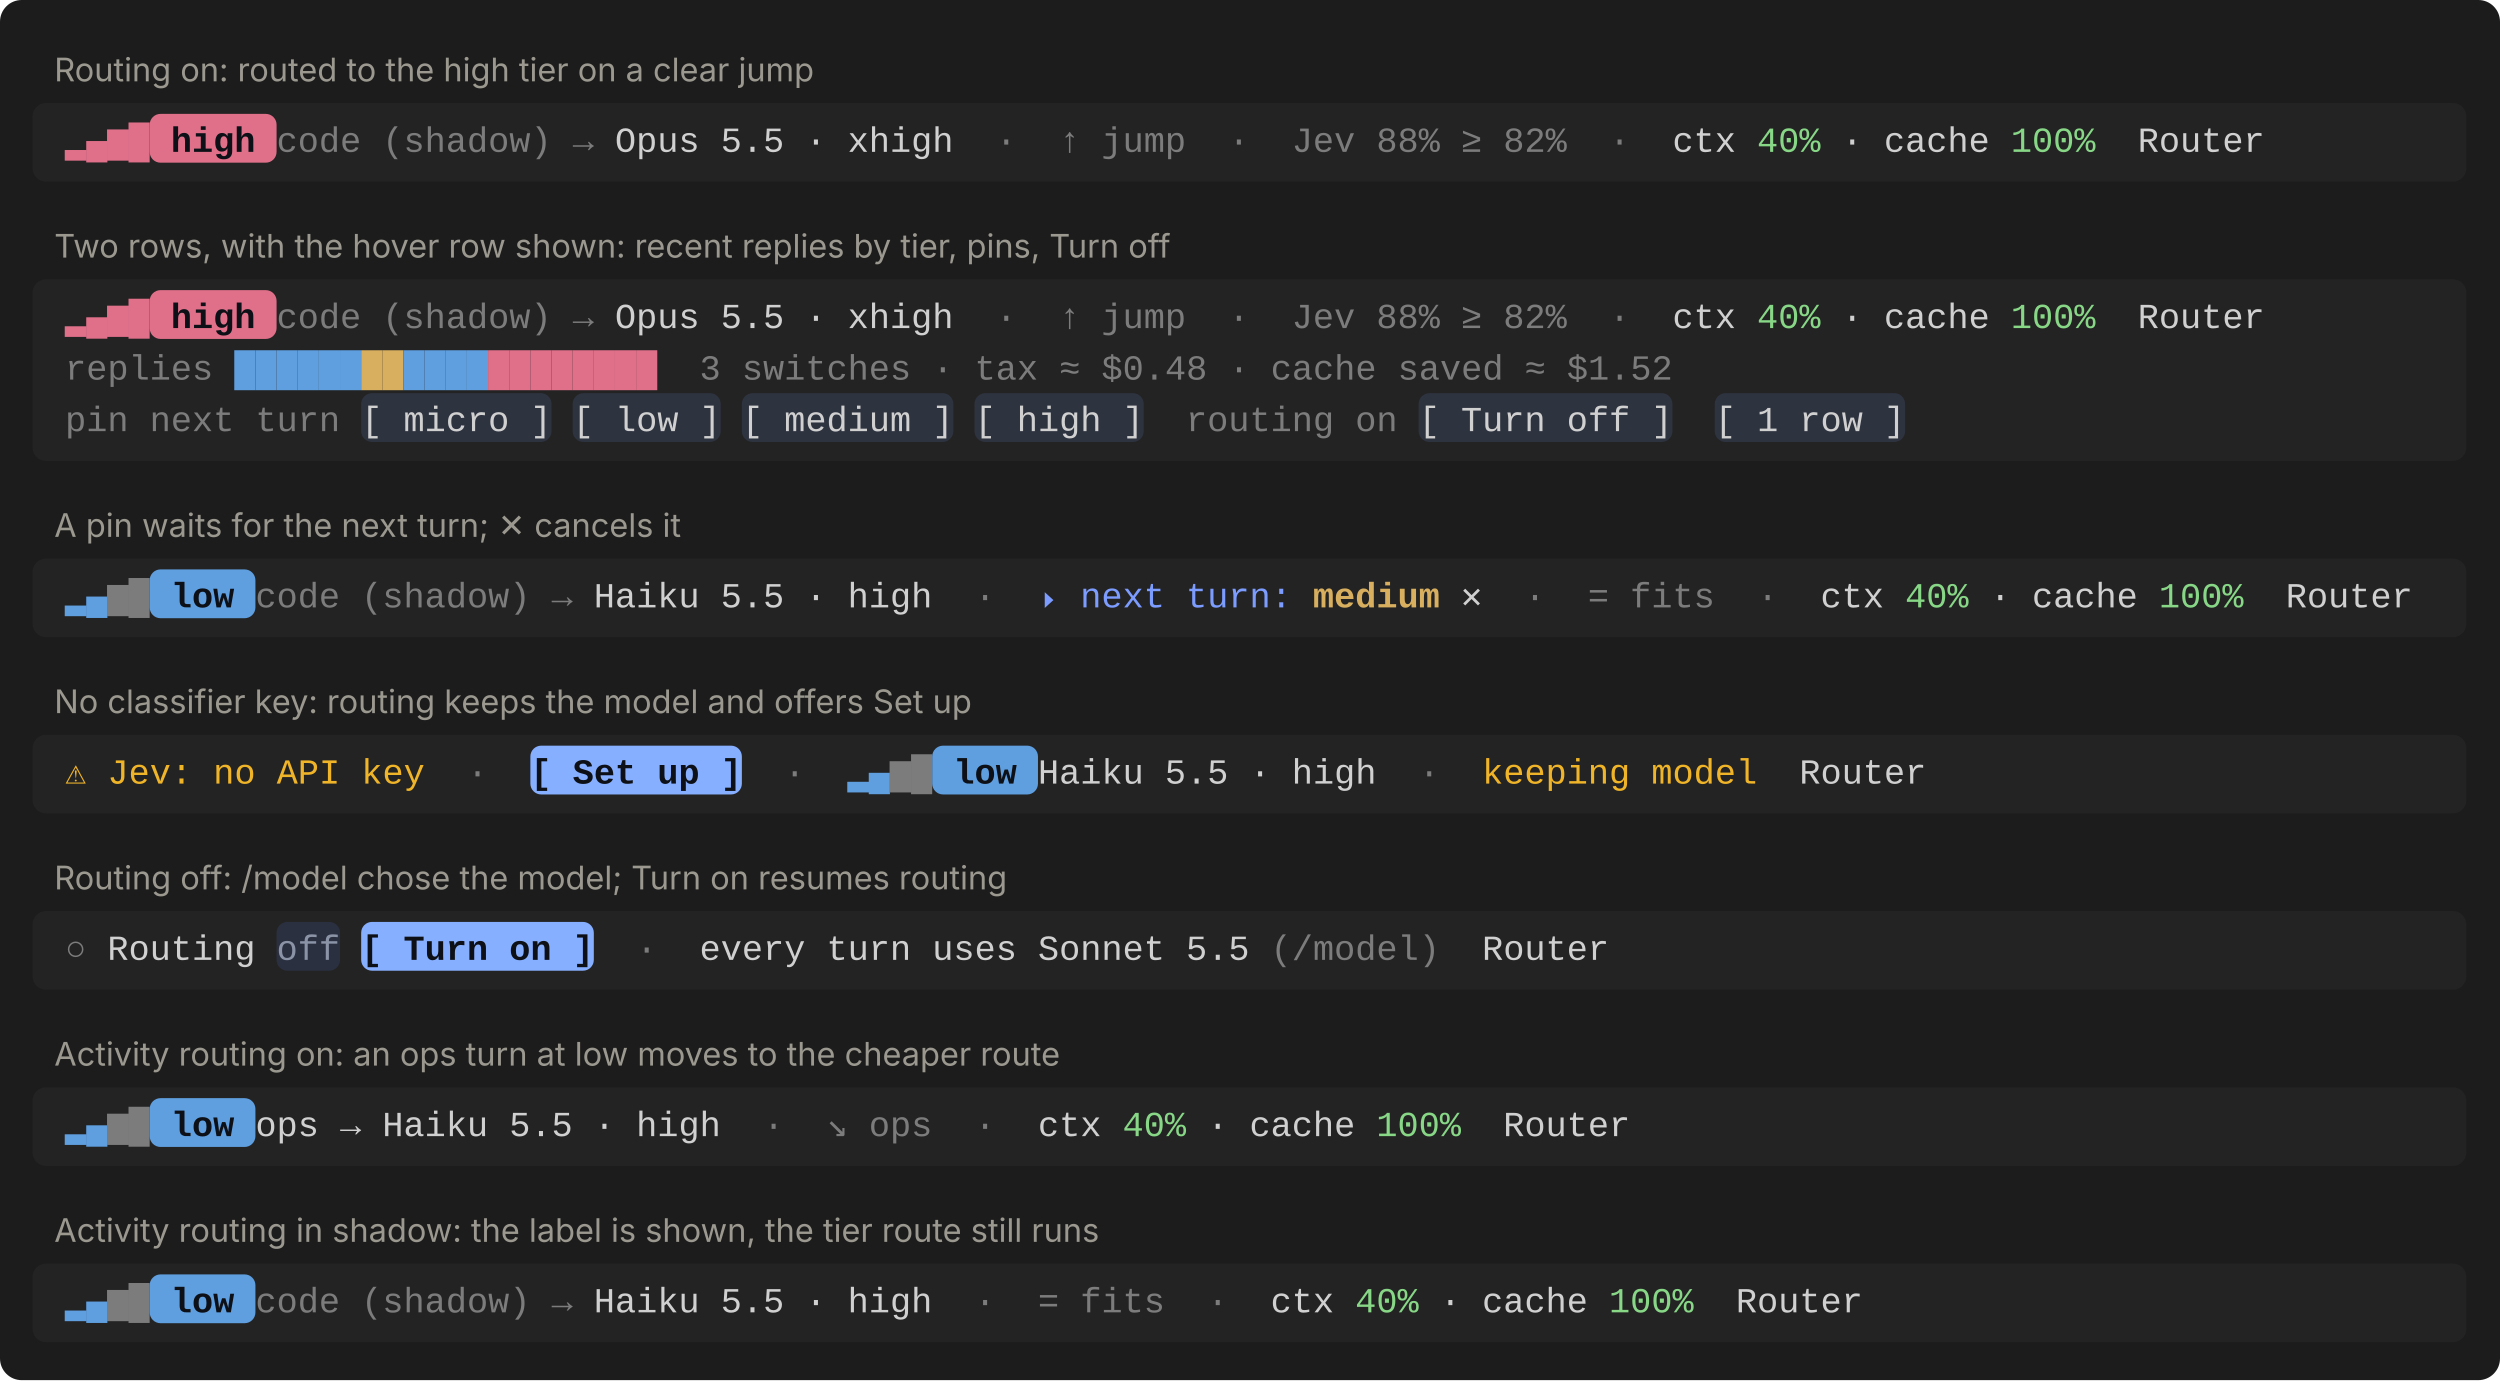
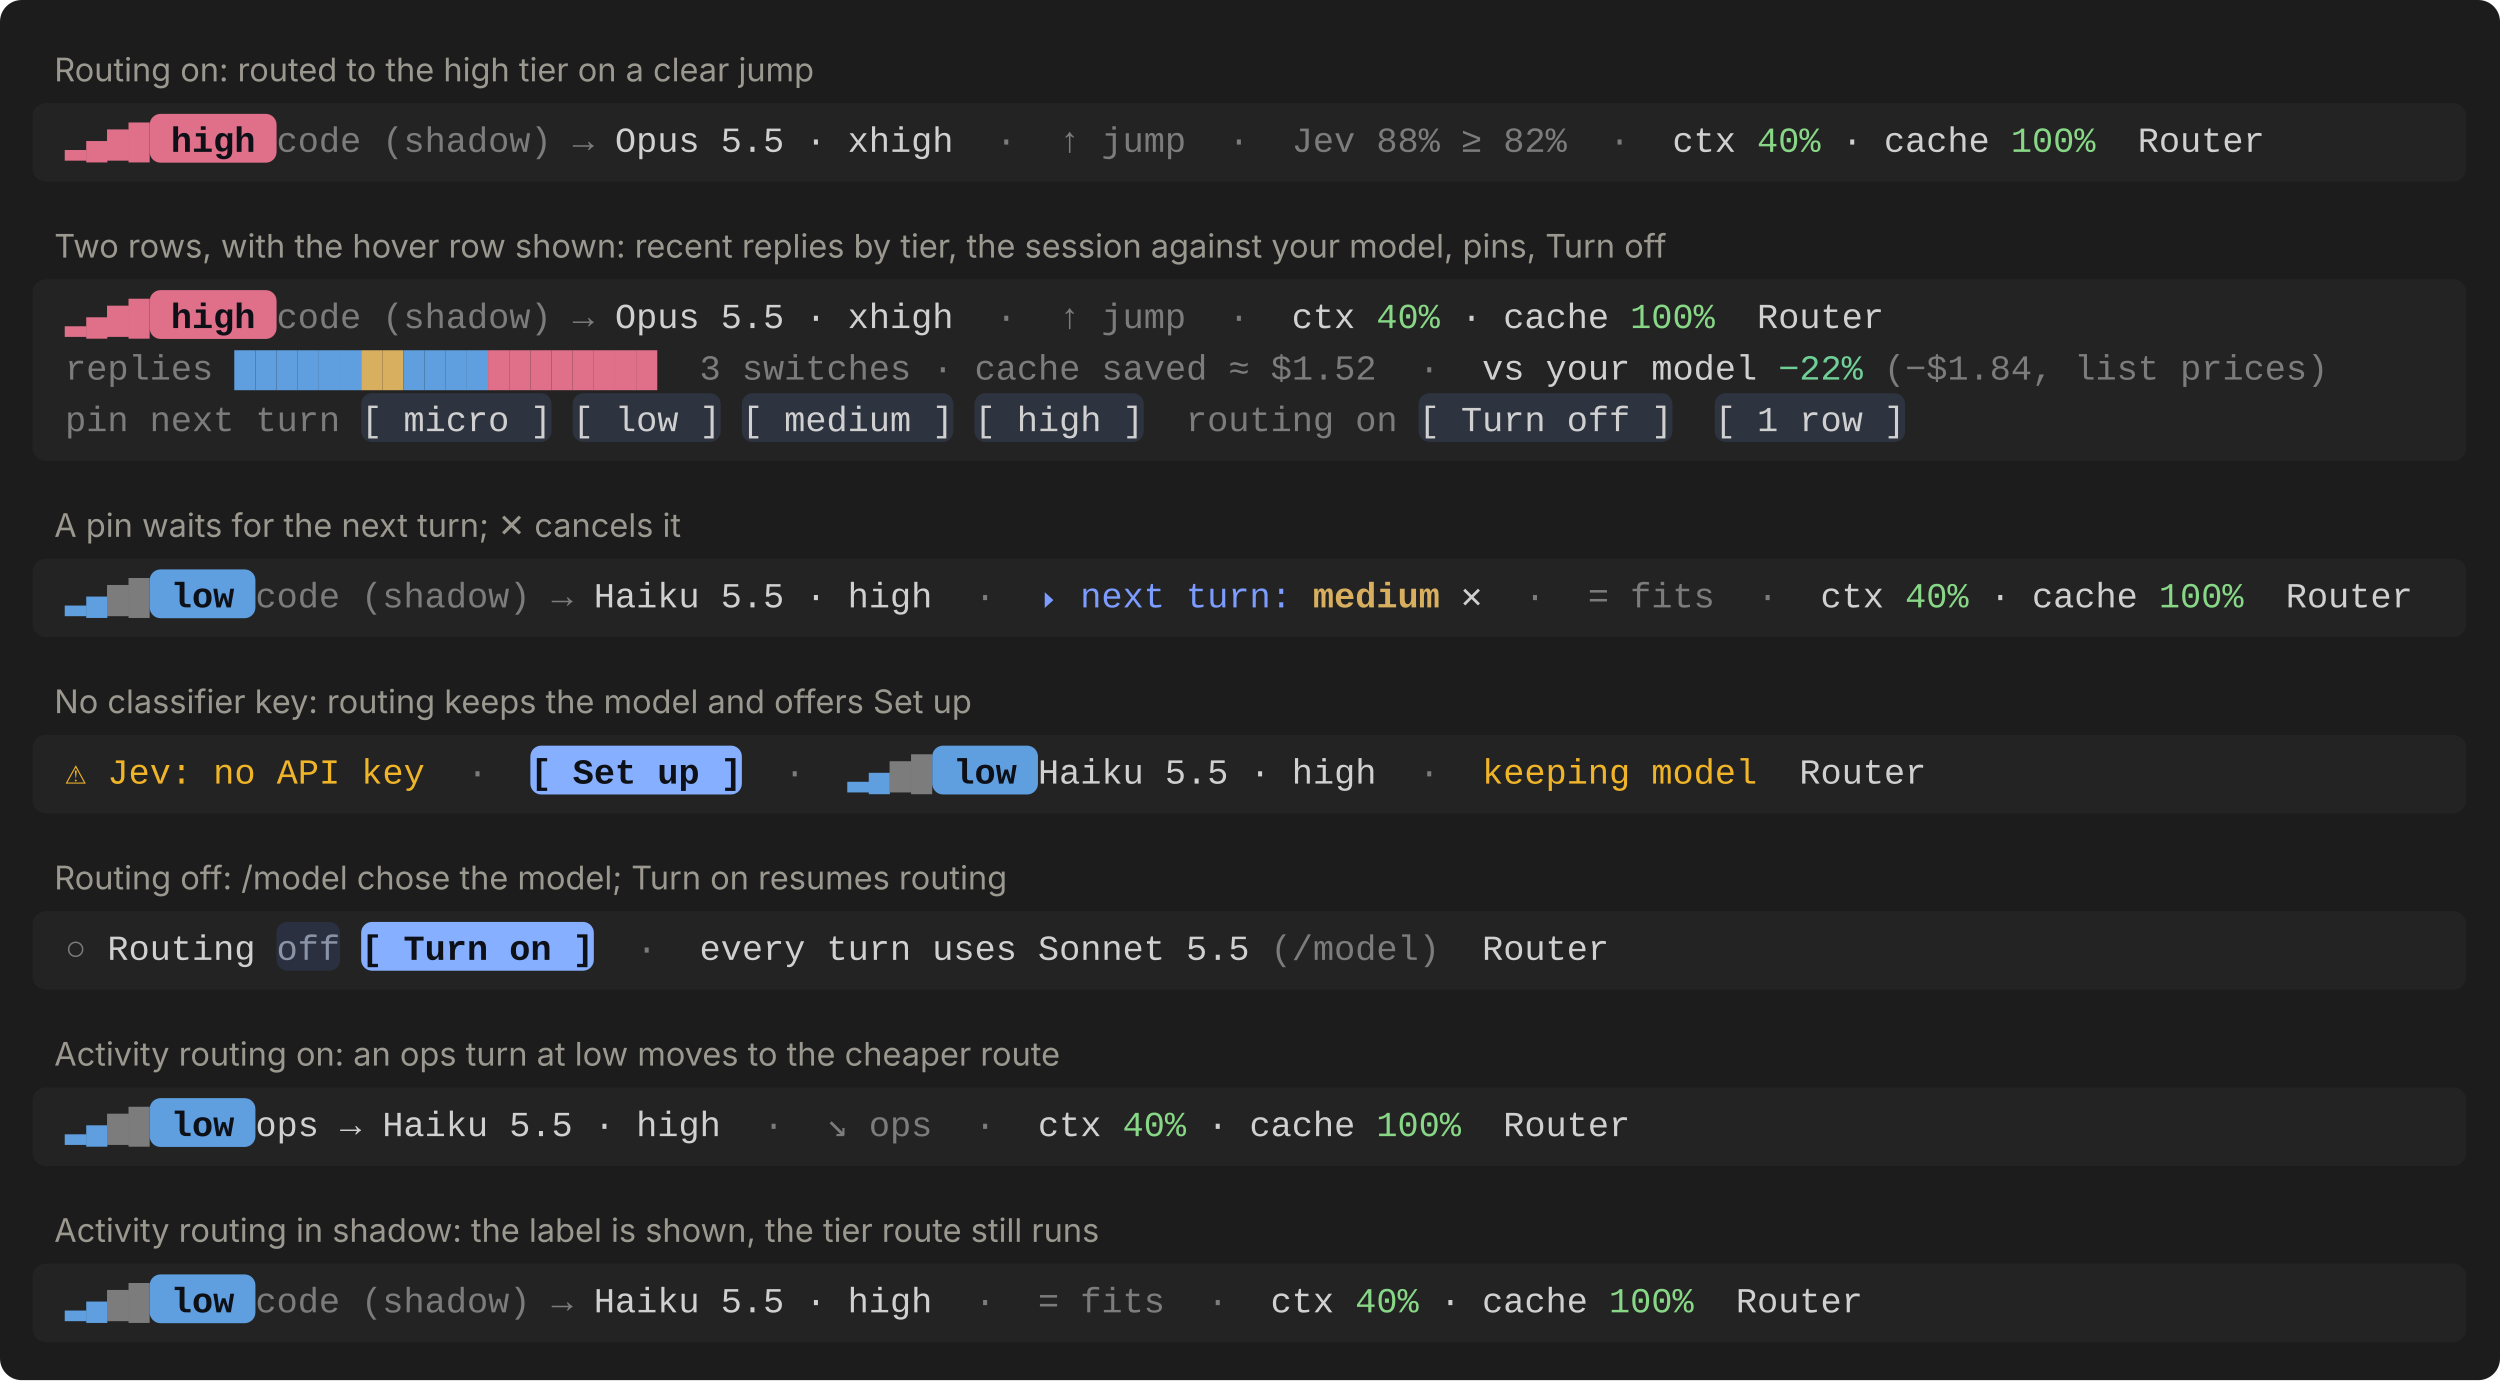
<svg xmlns="http://www.w3.org/2000/svg" viewBox="0 0 922 509" role="img" aria-labelledby="title desc">
  <style>
    text { font-family: ui-monospace, SFMono-Regular, Menlo, Consolas, 'Liberation Mono', monospace; font-size: 13px; }
    .cap { font-family: system-ui, -apple-system, 'Segoe UI', sans-serif; font-size: 12px; fill: #9a988f; }
  </style>
  <rect width="922" height="509" rx="8" fill="#1c1c1c" />
  <text class="cap" x="20" y="30">Routing on: routed to the high tier on a clear jump</text>
  <rect x="12" y="38" width="897.6" height="29" rx="5" fill="#232323" />
  <text x="24.0" y="56" fill="#e0708a" xml:space="preserve">▂</text>
  <text x="31.8" y="56" fill="#e0708a" xml:space="preserve">▄</text>
  <text x="39.6" y="56" fill="#e0708a" xml:space="preserve">▆</text>
  <text x="47.4" y="56" fill="#e0708a" xml:space="preserve">█</text>
  <rect x="55.2" y="42" width="46.8" height="18" rx="4" fill="#e0708a" />
  <text x="55.2" y="56" fill="#0d1016" font-weight="700" xml:space="preserve"> high </text>
  <text x="102.0" y="56" fill="#7c7c7c" xml:space="preserve">code (shadow) → </text>
  <text x="226.8" y="56" fill="#d0d0d0" xml:space="preserve">Opus 5.5 · xhigh</text>
  <text x="351.6" y="56" fill="#7c7c7c" xml:space="preserve">  ·  </text>
  <text x="390.6" y="56" fill="#7c7c7c" xml:space="preserve">↑ jump</text>
  <text x="437.4" y="56" fill="#7c7c7c" xml:space="preserve">  ·  </text>
  <text x="476.4" y="56" fill="#7c7c7c" xml:space="preserve">Jev 88% ≥ 82%</text>
  <text x="577.8" y="56" fill="#7c7c7c" xml:space="preserve">  ·  </text>
  <text x="616.8" y="56" fill="#d0d0d0" xml:space="preserve">ctx </text>
  <text x="648.0" y="56" fill="#87d787" xml:space="preserve">40%</text>
  <text x="671.4" y="56" fill="#d0d0d0" xml:space="preserve"> · cache </text>
  <text x="741.6" y="56" fill="#87d787" xml:space="preserve">100%</text>
  <text x="788.4" y="56" fill="#d0d0d0" xml:space="preserve">Router</text>
-   <text class="cap" x="20" y="95">Two rows, with the hover row shown: recent replies by tier, pins, Turn off</text>
+   <text class="cap" x="20" y="95">Two rows, with the hover row shown: recent replies by tier, the session against your model, pins, Turn off</text>
  <rect x="12" y="103" width="897.6" height="67" rx="5" fill="#232323" />
  <text x="24.0" y="121" fill="#e0708a" xml:space="preserve">▂</text>
  <text x="31.8" y="121" fill="#e0708a" xml:space="preserve">▄</text>
  <text x="39.6" y="121" fill="#e0708a" xml:space="preserve">▆</text>
  <text x="47.4" y="121" fill="#e0708a" xml:space="preserve">█</text>
  <rect x="55.2" y="107" width="46.8" height="18" rx="4" fill="#e0708a" />
  <text x="55.2" y="121" fill="#0d1016" font-weight="700" xml:space="preserve"> high </text>
  <text x="102.0" y="121" fill="#7c7c7c" xml:space="preserve">code (shadow) → </text>
  <text x="226.8" y="121" fill="#d0d0d0" xml:space="preserve">Opus 5.5 · xhigh</text>
  <text x="351.6" y="121" fill="#7c7c7c" xml:space="preserve">  ·  </text>
  <text x="390.6" y="121" fill="#7c7c7c" xml:space="preserve">↑ jump</text>
  <text x="437.4" y="121" fill="#7c7c7c" xml:space="preserve">  ·  </text>
-   <text x="476.4" y="121" fill="#7c7c7c" xml:space="preserve">Jev 88% ≥ 82%</text>
-   <text x="577.8" y="121" fill="#7c7c7c" xml:space="preserve">  ·  </text>
-   <text x="616.8" y="121" fill="#d0d0d0" xml:space="preserve">ctx </text>
-   <text x="648.0" y="121" fill="#87d787" xml:space="preserve">40%</text>
-   <text x="671.4" y="121" fill="#d0d0d0" xml:space="preserve"> · cache </text>
-   <text x="741.6" y="121" fill="#87d787" xml:space="preserve">100%</text>
-   <text x="788.4" y="121" fill="#d0d0d0" xml:space="preserve">Router</text>
+   <text x="476.4" y="121" fill="#d0d0d0" xml:space="preserve">ctx </text>
+   <text x="507.6" y="121" fill="#87d787" xml:space="preserve">40%</text>
+   <text x="531.0" y="121" fill="#d0d0d0" xml:space="preserve"> · cache </text>
+   <text x="601.2" y="121" fill="#87d787" xml:space="preserve">100%</text>
+   <text x="648.0" y="121" fill="#d0d0d0" xml:space="preserve">Router</text>
  <text x="24.0" y="140" fill="#7c7c7c" xml:space="preserve">replies </text>
  <text x="86.4" y="140" fill="#5f9fe0" xml:space="preserve">█</text>
  <text x="94.2" y="140" fill="#5f9fe0" xml:space="preserve">█</text>
  <text x="102.0" y="140" fill="#5f9fe0" xml:space="preserve">█</text>
  <text x="109.8" y="140" fill="#5f9fe0" xml:space="preserve">█</text>
  <text x="117.6" y="140" fill="#5f9fe0" xml:space="preserve">█</text>
  <text x="125.4" y="140" fill="#5f9fe0" xml:space="preserve">█</text>
  <text x="133.2" y="140" fill="#d7af5f" xml:space="preserve">█</text>
  <text x="141.0" y="140" fill="#d7af5f" xml:space="preserve">█</text>
  <text x="148.8" y="140" fill="#5f9fe0" xml:space="preserve">█</text>
  <text x="156.6" y="140" fill="#5f9fe0" xml:space="preserve">█</text>
  <text x="164.4" y="140" fill="#5f9fe0" xml:space="preserve">█</text>
  <text x="172.2" y="140" fill="#5f9fe0" xml:space="preserve">█</text>
  <text x="180.0" y="140" fill="#e0708a" xml:space="preserve">█</text>
  <text x="187.8" y="140" fill="#e0708a" xml:space="preserve">█</text>
  <text x="195.6" y="140" fill="#e0708a" xml:space="preserve">█</text>
  <text x="203.4" y="140" fill="#e0708a" xml:space="preserve">█</text>
  <text x="211.2" y="140" fill="#e0708a" xml:space="preserve">█</text>
  <text x="219.0" y="140" fill="#e0708a" xml:space="preserve">█</text>
  <text x="226.8" y="140" fill="#e0708a" xml:space="preserve">█</text>
  <text x="234.6" y="140" fill="#e0708a" xml:space="preserve">█</text>
-   <text x="242.4" y="140" fill="#7c7c7c" xml:space="preserve">  3 switches · tax ≈ $0.48 · cache saved ≈ $1.52</text>
+   <text x="242.4" y="140" fill="#7c7c7c" xml:space="preserve">  3 switches · cache saved ≈ $1.52</text>
+   <text x="507.6" y="140" fill="#7c7c7c" xml:space="preserve">  ·  </text>
+   <text x="546.6" y="140" fill="#d0d0d0" xml:space="preserve">vs your model </text>
+   <text x="655.8" y="140" fill="#6fcf97" xml:space="preserve">−22%</text>
+   <text x="687.0" y="140" fill="#7c7c7c" xml:space="preserve"> (−$1.84, list prices)</text>
  <text x="24.0" y="159" fill="#7c7c7c" xml:space="preserve">pin next turn </text>
  <rect x="133.2" y="145" width="70.2" height="18" rx="4" fill="#2e3340" />
  <text x="133.2" y="159" fill="#d0d0d0" xml:space="preserve">[ micro ]</text>
  <rect x="211.2" y="145" width="54.6" height="18" rx="4" fill="#2e3340" />
  <text x="211.2" y="159" fill="#d0d0d0" xml:space="preserve">[ low ]</text>
  <rect x="273.6" y="145" width="78.0" height="18" rx="4" fill="#2e3340" />
  <text x="273.6" y="159" fill="#d0d0d0" xml:space="preserve">[ medium ]</text>
  <rect x="359.4" y="145" width="62.4" height="18" rx="4" fill="#2e3340" />
  <text x="359.4" y="159" fill="#d0d0d0" xml:space="preserve">[ high ]</text>
  <text x="437.4" y="159" fill="#7c7c7c" xml:space="preserve">routing on </text>
  <rect x="523.2" y="145" width="93.6" height="18" rx="4" fill="#2e3340" />
  <text x="523.2" y="159" fill="#d0d0d0" xml:space="preserve">[ Turn off ]</text>
  <rect x="632.4" y="145" width="70.2" height="18" rx="4" fill="#2e3340" />
  <text x="632.4" y="159" fill="#d0d0d0" xml:space="preserve">[ 1 row ]</text>
  <text class="cap" x="20" y="198">A pin waits for the next turn; ✕ cancels it</text>
  <rect x="12" y="206" width="897.6" height="29" rx="5" fill="#232323" />
  <text x="24.0" y="224" fill="#5f9fe0" xml:space="preserve">▂</text>
  <text x="31.8" y="224" fill="#5f9fe0" xml:space="preserve">▄</text>
  <text x="39.6" y="224" fill="#7c7c7c" xml:space="preserve">▆</text>
  <text x="47.4" y="224" fill="#7c7c7c" xml:space="preserve">█</text>
  <rect x="55.2" y="210" width="39.0" height="18" rx="4" fill="#5f9fe0" />
  <text x="55.2" y="224" fill="#0d1016" font-weight="700" xml:space="preserve"> low </text>
  <text x="94.2" y="224" fill="#7c7c7c" xml:space="preserve">code (shadow) → </text>
  <text x="219.0" y="224" fill="#d0d0d0" xml:space="preserve">Haiku 5.5 · high</text>
  <text x="343.8" y="224" fill="#7c7c7c" xml:space="preserve">  ·  </text>
  <text x="382.8" y="224" fill="#7c9cff" xml:space="preserve">⏵ next turn: </text>
  <text x="484.2" y="224" fill="#d7af5f" font-weight="700" xml:space="preserve">medium</text>
  <text x="538.8" y="224" fill="#d0d0d0" xml:space="preserve">✕</text>
  <text x="546.6" y="224" fill="#7c7c7c" xml:space="preserve">  ·  </text>
  <text x="585.6" y="224" fill="#7c7c7c" xml:space="preserve">= fits</text>
  <text x="632.4" y="224" fill="#7c7c7c" xml:space="preserve">  ·  </text>
  <text x="671.4" y="224" fill="#d0d0d0" xml:space="preserve">ctx </text>
  <text x="702.6" y="224" fill="#87d787" xml:space="preserve">40%</text>
  <text x="726.0" y="224" fill="#d0d0d0" xml:space="preserve"> · cache </text>
  <text x="796.2" y="224" fill="#87d787" xml:space="preserve">100%</text>
  <text x="843.0" y="224" fill="#d0d0d0" xml:space="preserve">Router</text>
  <text class="cap" x="20" y="263">No classifier key: routing keeps the model and offers Set up</text>
  <rect x="12" y="271" width="897.6" height="29" rx="5" fill="#232323" />
  <text x="24.0" y="289" fill="#f0b429" xml:space="preserve">⚠ Jev: no API key</text>
  <text x="156.6" y="289" fill="#7c7c7c" xml:space="preserve">  ·  </text>
  <rect x="195.6" y="275" width="78.0" height="18" rx="4" fill="#87afff" />
  <text x="195.6" y="289" fill="#0d1016" font-weight="700" xml:space="preserve">[ Set up ]</text>
  <text x="273.6" y="289" fill="#7c7c7c" xml:space="preserve">  ·  </text>
  <text x="312.6" y="289" fill="#5f9fe0" xml:space="preserve">▂</text>
  <text x="320.4" y="289" fill="#5f9fe0" xml:space="preserve">▄</text>
  <text x="328.2" y="289" fill="#7c7c7c" xml:space="preserve">▆</text>
  <text x="336.0" y="289" fill="#7c7c7c" xml:space="preserve">█</text>
  <rect x="343.8" y="275" width="39.0" height="18" rx="4" fill="#5f9fe0" />
  <text x="343.8" y="289" fill="#0d1016" font-weight="700" xml:space="preserve"> low </text>
  <text x="382.8" y="289" fill="#d0d0d0" xml:space="preserve">Haiku 5.5 · high</text>
  <text x="507.6" y="289" fill="#7c7c7c" xml:space="preserve">  ·  </text>
  <text x="546.6" y="289" fill="#f0b429" xml:space="preserve">keeping model</text>
  <text x="663.6" y="289" fill="#d0d0d0" xml:space="preserve">Router</text>
  <text class="cap" x="20" y="328">Routing off: /model chose the model; Turn on resumes routing</text>
  <rect x="12" y="336" width="897.6" height="29" rx="5" fill="#232323" />
  <text x="24.0" y="354" fill="#7c7c7c" xml:space="preserve">○ </text>
  <text x="39.6" y="354" fill="#d0d0d0" xml:space="preserve">Routing </text>
  <rect x="102.0" y="340" width="23.4" height="18" rx="4" fill="#2a3040" />
  <text x="102.0" y="354" fill="#8b93a7" xml:space="preserve">off</text>
  <rect x="133.2" y="340" width="85.8" height="18" rx="4" fill="#87afff" />
  <text x="133.2" y="354" fill="#0d1016" font-weight="700" xml:space="preserve">[ Turn on ]</text>
  <text x="219.0" y="354" fill="#7c7c7c" xml:space="preserve">  ·  </text>
  <text x="258.0" y="354" fill="#d0d0d0" xml:space="preserve">every turn uses </text>
  <text x="382.8" y="354" fill="#d0d0d0" xml:space="preserve">Sonnet 5.5</text>
  <text x="460.8" y="354" fill="#7c7c7c" xml:space="preserve"> (/model)</text>
  <text x="546.6" y="354" fill="#d0d0d0" xml:space="preserve">Router</text>
  <text class="cap" x="20" y="393">Activity routing on: an ops turn at low moves to the cheaper route</text>
  <rect x="12" y="401" width="897.6" height="29" rx="5" fill="#232323" />
  <text x="24.0" y="419" fill="#5f9fe0" xml:space="preserve">▂</text>
  <text x="31.8" y="419" fill="#5f9fe0" xml:space="preserve">▄</text>
  <text x="39.6" y="419" fill="#7c7c7c" xml:space="preserve">▆</text>
  <text x="47.4" y="419" fill="#7c7c7c" xml:space="preserve">█</text>
  <rect x="55.2" y="405" width="39.0" height="18" rx="4" fill="#5f9fe0" />
  <text x="55.2" y="419" fill="#0d1016" font-weight="700" xml:space="preserve"> low </text>
  <text x="94.2" y="419" fill="#d0d0d0" xml:space="preserve">ops → </text>
  <text x="141.0" y="419" fill="#d0d0d0" xml:space="preserve">Haiku 5.5 · high</text>
  <text x="265.8" y="419" fill="#7c7c7c" xml:space="preserve">  ·  </text>
  <text x="304.8" y="419" fill="#7c7c7c" xml:space="preserve">↘ ops</text>
  <text x="343.8" y="419" fill="#7c7c7c" xml:space="preserve">  ·  </text>
  <text x="382.8" y="419" fill="#d0d0d0" xml:space="preserve">ctx </text>
  <text x="414.0" y="419" fill="#87d787" xml:space="preserve">40%</text>
  <text x="437.4" y="419" fill="#d0d0d0" xml:space="preserve"> · cache </text>
  <text x="507.6" y="419" fill="#87d787" xml:space="preserve">100%</text>
  <text x="554.4" y="419" fill="#d0d0d0" xml:space="preserve">Router</text>
  <text class="cap" x="20" y="458">Activity routing in shadow: the label is shown, the tier route still runs</text>
  <rect x="12" y="466" width="897.6" height="29" rx="5" fill="#232323" />
  <text x="24.0" y="484" fill="#5f9fe0" xml:space="preserve">▂</text>
  <text x="31.8" y="484" fill="#5f9fe0" xml:space="preserve">▄</text>
  <text x="39.6" y="484" fill="#7c7c7c" xml:space="preserve">▆</text>
  <text x="47.4" y="484" fill="#7c7c7c" xml:space="preserve">█</text>
  <rect x="55.2" y="470" width="39.0" height="18" rx="4" fill="#5f9fe0" />
  <text x="55.2" y="484" fill="#0d1016" font-weight="700" xml:space="preserve"> low </text>
  <text x="94.2" y="484" fill="#7c7c7c" xml:space="preserve">code (shadow) → </text>
  <text x="219.0" y="484" fill="#d0d0d0" xml:space="preserve">Haiku 5.5 · high</text>
  <text x="343.8" y="484" fill="#7c7c7c" xml:space="preserve">  ·  </text>
  <text x="382.8" y="484" fill="#7c7c7c" xml:space="preserve">= fits</text>
  <text x="429.6" y="484" fill="#7c7c7c" xml:space="preserve">  ·  </text>
  <text x="468.6" y="484" fill="#d0d0d0" xml:space="preserve">ctx </text>
  <text x="499.8" y="484" fill="#87d787" xml:space="preserve">40%</text>
  <text x="523.2" y="484" fill="#d0d0d0" xml:space="preserve"> · cache </text>
  <text x="593.4" y="484" fill="#87d787" xml:space="preserve">100%</text>
  <text x="640.2" y="484" fill="#d0d0d0" xml:space="preserve">Router</text>
</svg>
